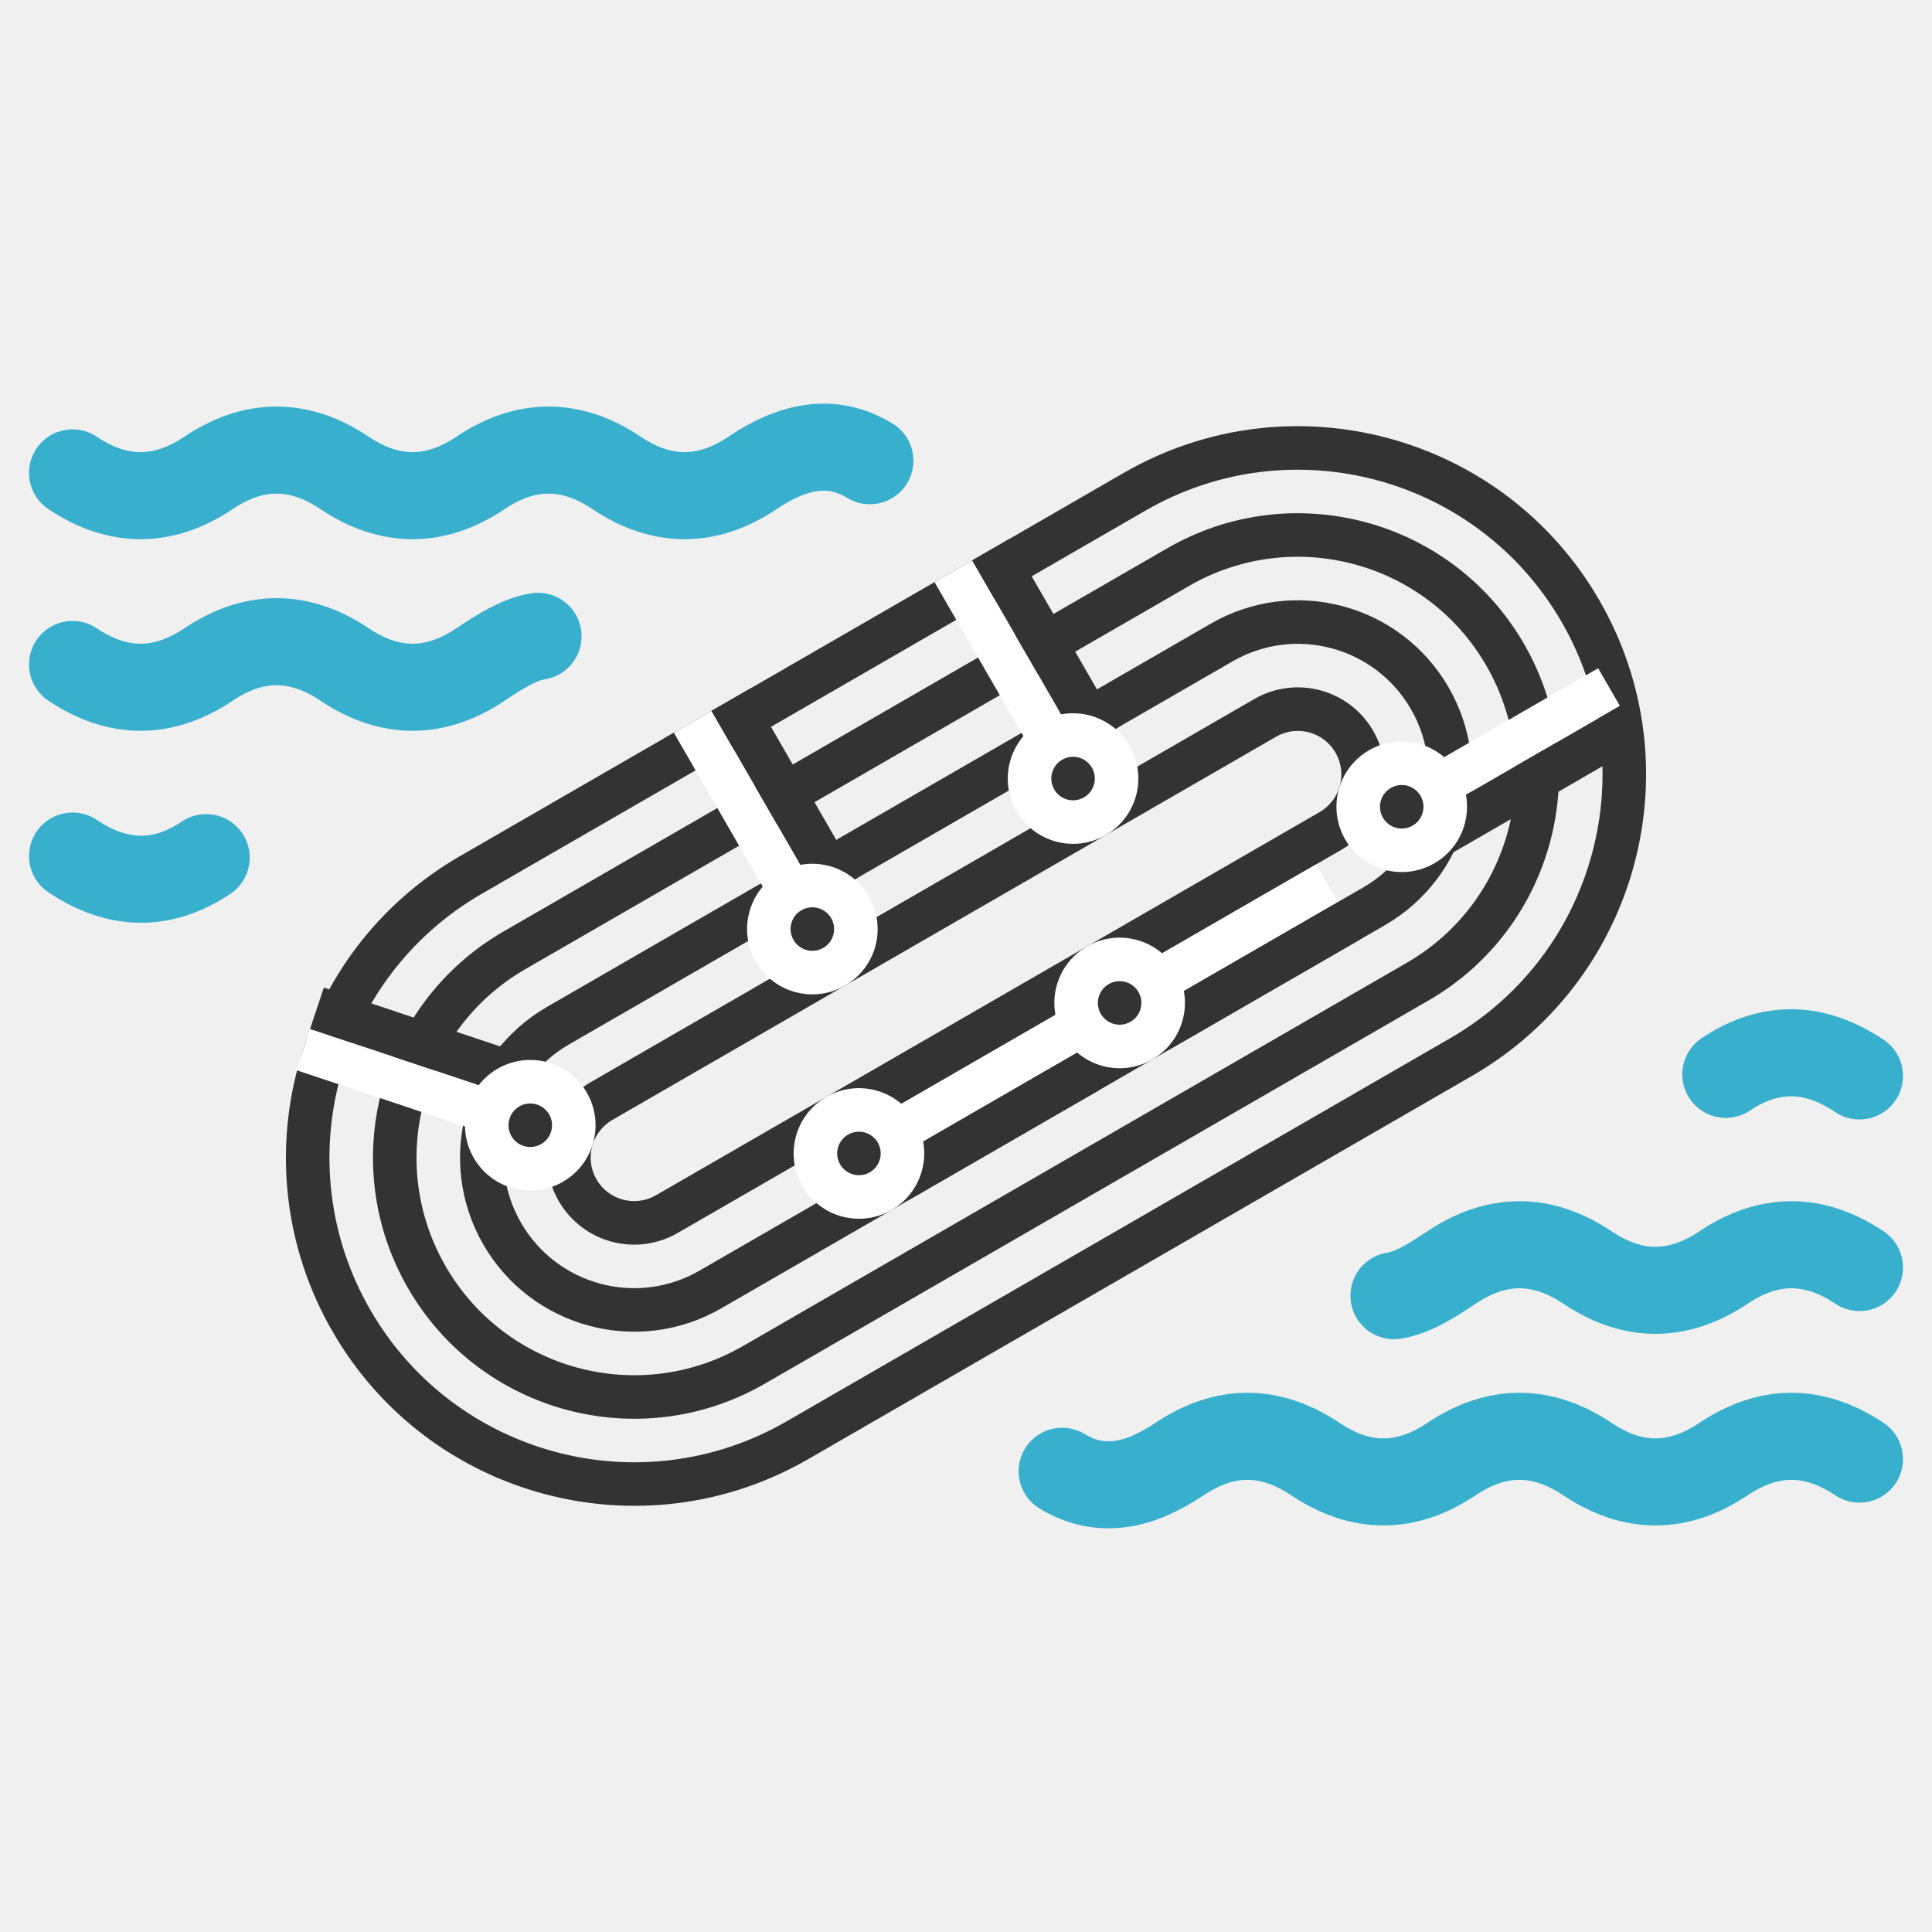
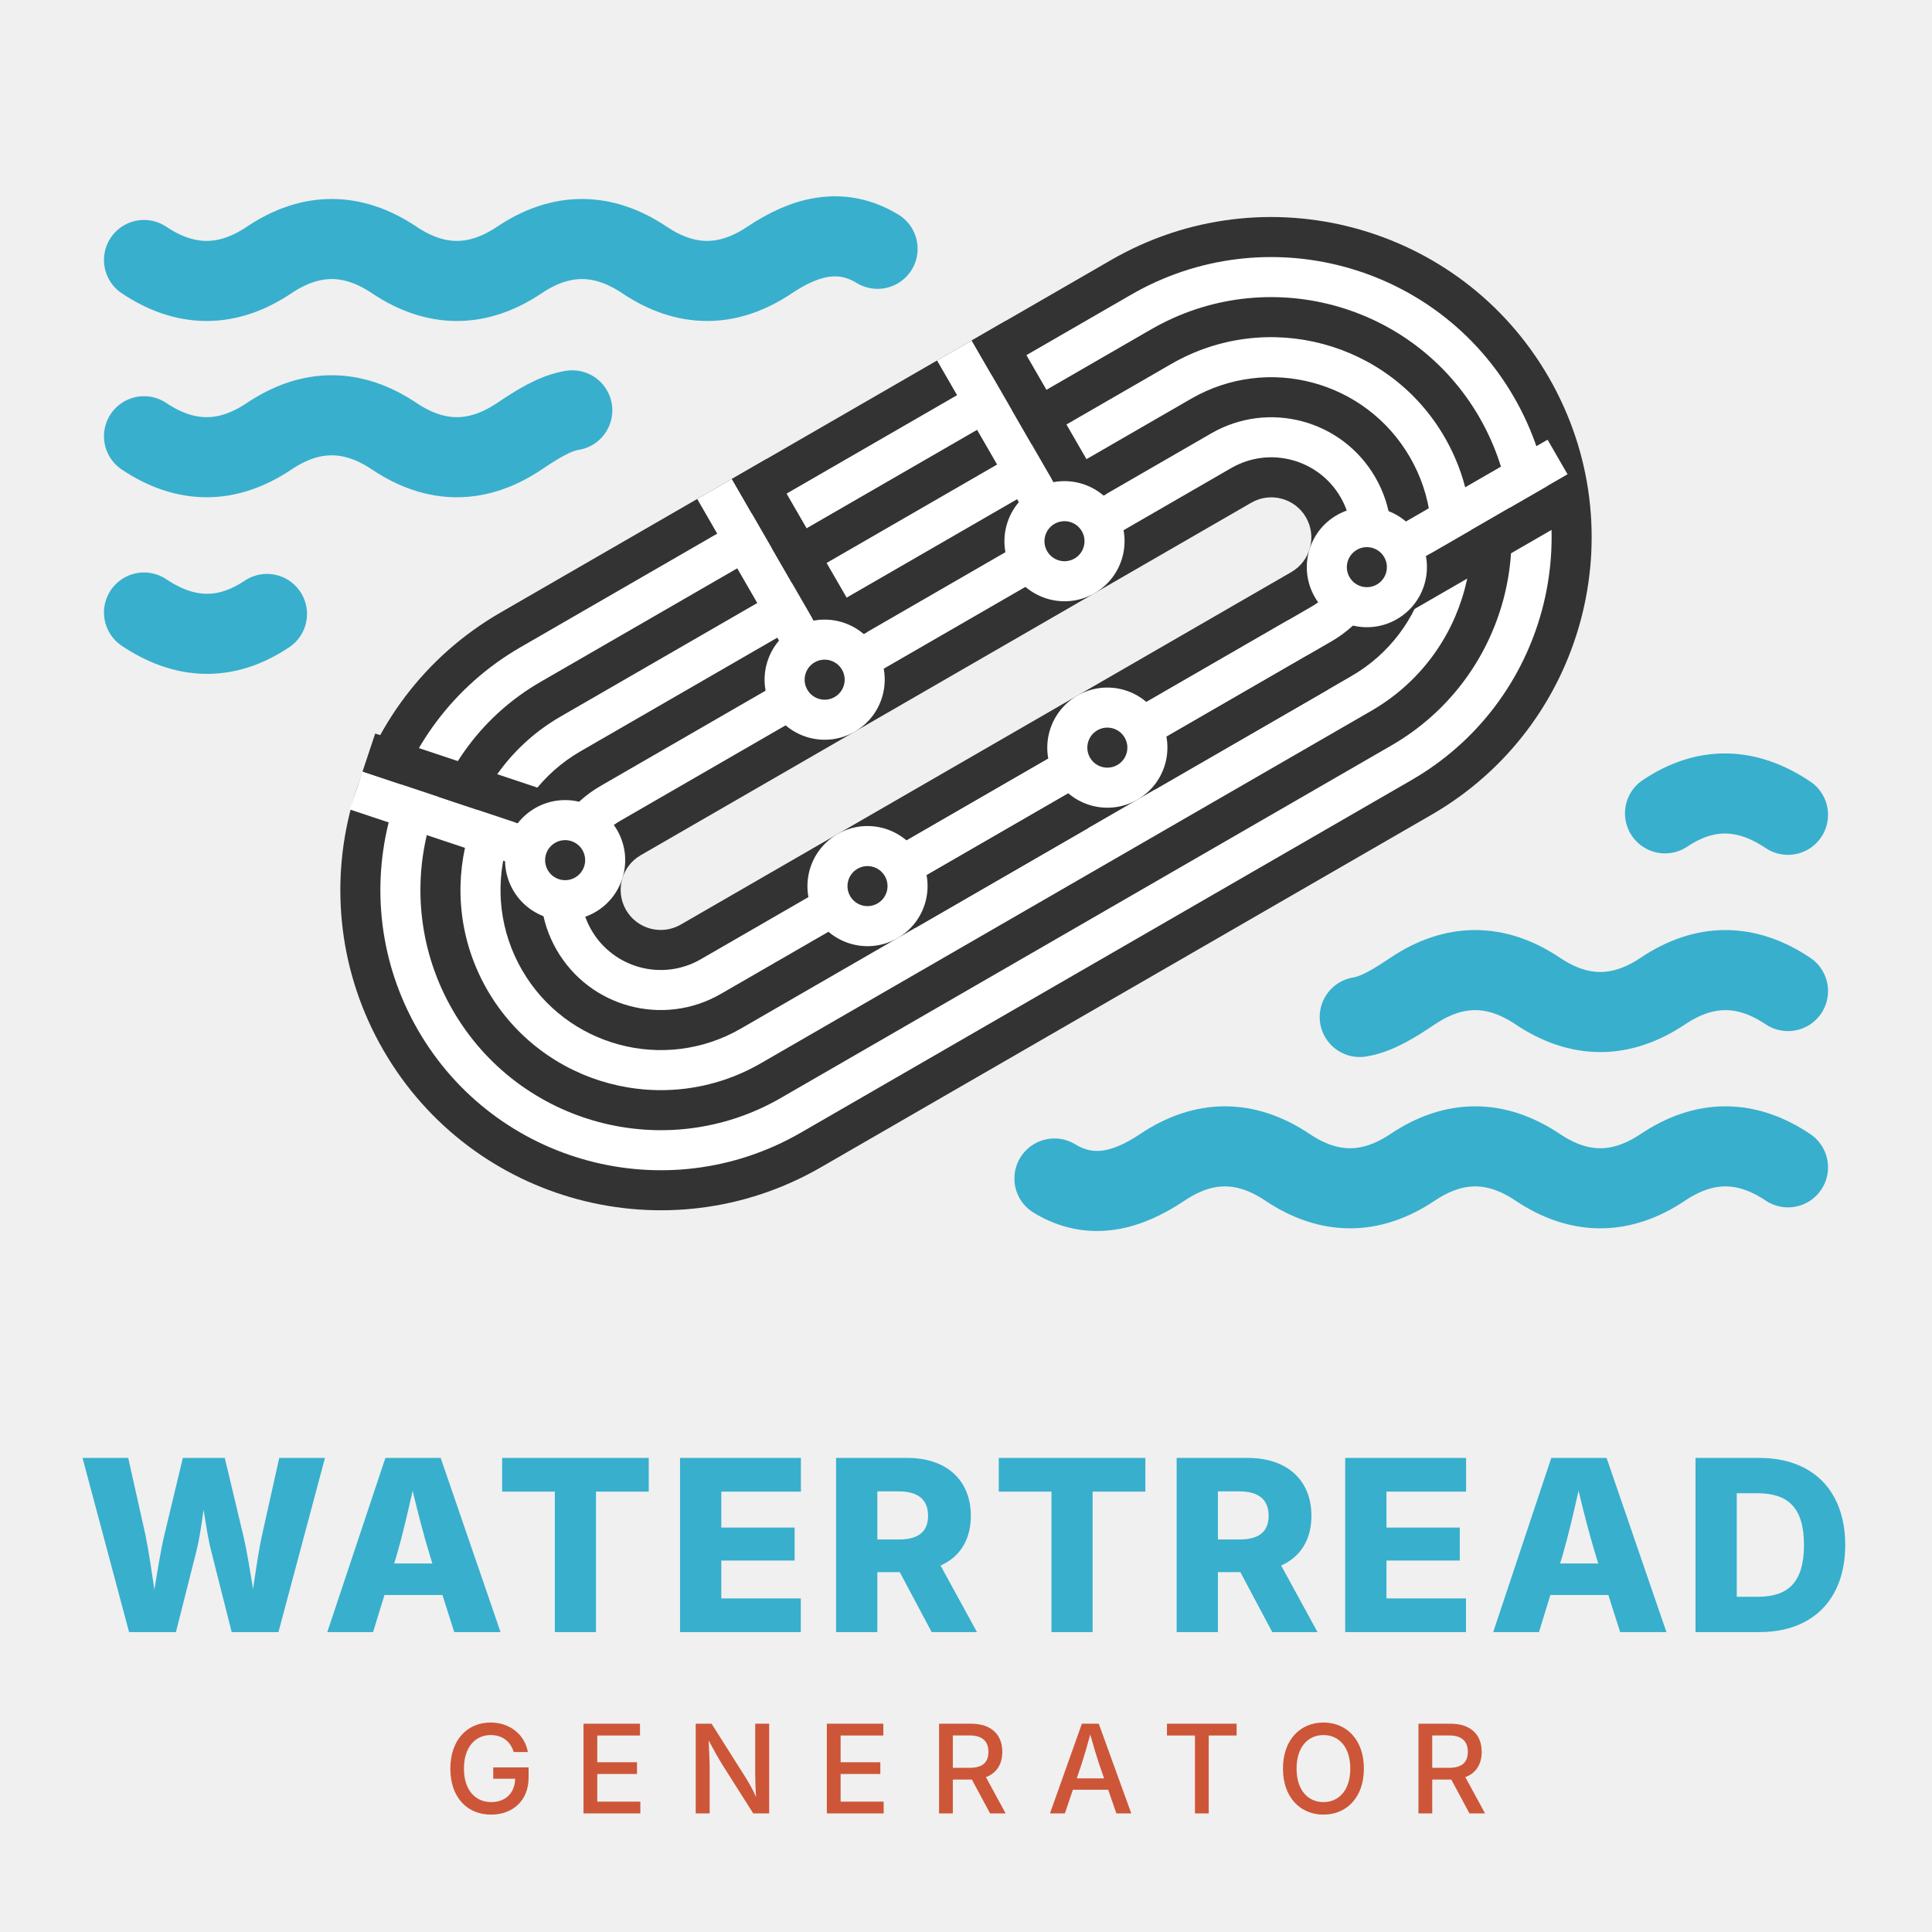
- <svg xmlns="http://www.w3.org/2000/svg" viewBox="0 0 532.694 532.694" class="w-full h-auto" shape-rendering="geometricPrecision" preserveAspectRatio="xMinYMin meet" role="button" aria-label="Play animation" style="cursor: pointer; touch-action: manipulation;">
-   <g transform="translate(0 38.67075)">
+ <svg xmlns="http://www.w3.org/2000/svg" viewBox="0 0 532.694 532.694" class="w-full h-auto" shape-rendering="geometricPrecision" preserveAspectRatio="xMinYMin meet" role="button" aria-label="Play animation">
+   <g transform="translate(0 -34) translate(266.3472 266.3472) scale(0.92) translate(-266.3472 -266.3472)">
    <g transform="translate(266.3472 227.6765) rotate(-30) translate(-233.6504 -128)">
+       <path d="M 128 32 H 339.301 A 96 96 0 0 1 435.301 128 V 128 A 96 96 0 0 1 339.301 224 H 128 A 96 96 0 0 1 32 128 V 128 A 96 96 0 0 1 128 32 Z M 128 116 H 339.301 A 12 12 0 0 1 351.301 128 V 128 A 12 12 0 0 1 339.301 140 H 128 A 12 12 0 0 1 116 128 V 128 A 12 12 0 0 1 128 116 Z" fill="white" fill-rule="evenodd" clip-rule="evenodd" />
      <path d="M 128 32 H 339.301 A 96 96 0 0 1 435.301 128 V 128 A 96 96 0 0 1 339.301 224 H 128 A 96 96 0 0 1 32 128 V 128 A 96 96 0 0 1 128 32 Z M 128 44 H 339.301 A 84 84 0 0 1 423.301 128 V 128 A 84 84 0 0 1 339.301 212 H 128 A 84 84 0 0 1 44 128 V 128 A 84 84 0 0 1 128 44 Z" fill="#333333" fill-rule="evenodd" clip-rule="evenodd" />
      <path d="M 128 56 H 339.301 A 72 72 0 0 1 411.301 128 V 128 A 72 72 0 0 1 339.301 200 H 128 A 72 72 0 0 1 56 128 V 128 A 72 72 0 0 1 128 56 Z M 128 68 H 339.301 A 60 60 0 0 1 399.301 128 V 128 A 60 60 0 0 1 339.301 188 H 128 A 60 60 0 0 1 68 128 V 128 A 60 60 0 0 1 128 68 Z" fill="#333333" fill-rule="evenodd" clip-rule="evenodd" />
      <path d="M 128 80 H 339.301 A 48 48 0 0 1 387.301 128 V 128 A 48 48 0 0 1 339.301 176 H 128 A 48 48 0 0 1 80 128 V 128 A 48 48 0 0 1 128 80 Z M 128 92 H 339.301 A 36 36 0 0 1 375.301 128 V 128 A 36 36 0 0 1 339.301 164 H 128 A 36 36 0 0 1 92 128 V 128 A 36 36 0 0 1 128 92 Z" fill="#333333" fill-rule="evenodd" clip-rule="evenodd" />
      <path d="M 128 104 H 339.301 A 24 24 0 0 1 363.301 128 V 128 A 24 24 0 0 1 339.301 152 H 128 A 24 24 0 0 1 104 128 V 128 A 24 24 0 0 1 128 104 Z M 128 116 H 339.301 A 12 12 0 0 1 351.301 128 V 128 A 12 12 0 0 1 339.301 140 H 128 A 12 12 0 0 1 116 128 V 128 A 12 12 0 0 1 128 116 Z" fill="#333333" fill-rule="evenodd" clip-rule="evenodd" />
      <g transform="translate(182.2449 158) rotate(0)">
        <rect x="1" y="-6" width="65" height="12" fill="white" />
        <rect x="6" y="6" width="60" height="12" fill="#333333" />
        <circle cx="0" cy="0" r="18" fill="white" />
        <circle cx="0" cy="0" r="6" fill="#333333" />
      </g>
      <g transform="translate(107.6535 105.9541) rotate(228.4403)">
        <rect x="1" y="-6" width="65" height="12" fill="white" />
        <rect x="6" y="6" width="60" height="12" fill="#333333" />
        <circle cx="0" cy="0" r="18" fill="white" />
        <circle cx="0" cy="0" r="6" fill="#333333" />
      </g>
      <g transform="translate(202.056 98) rotate(270)">
        <rect x="1" y="-6" width="65" height="12" fill="white" />
        <rect x="6" y="6" width="60" height="12" fill="#333333" />
        <circle cx="0" cy="0" r="18" fill="white" />
        <circle cx="0" cy="0" r="6" fill="#333333" />
      </g>
      <g transform="translate(285.056 98) rotate(270)">
        <rect x="1" y="-6" width="65" height="12" fill="white" />
        <rect x="6" y="6" width="60" height="12" fill="#333333" />
        <circle cx="0" cy="0" r="18" fill="white" />
        <circle cx="0" cy="0" r="6" fill="#333333" />
      </g>
      <g transform="translate(359.6474 150.0459) rotate(0)">
        <rect x="1" y="-6" width="65" height="12" fill="white" />
        <rect x="6" y="6" width="60" height="12" fill="#333333" />
        <circle cx="0" cy="0" r="18" fill="white" />
        <circle cx="0" cy="0" r="6" fill="#333333" />
      </g>
      <g transform="translate(265.2449 158) rotate(0)">
        <rect x="1" y="-6" width="65" height="12" fill="white" />
        <rect x="6" y="6" width="60" height="12" fill="#333333" />
        <circle cx="0" cy="0" r="18" fill="white" />
        <circle cx="0" cy="0" r="6" fill="#333333" />
      </g>
    </g>
    <g pointer-events="none">
      <path d="M 20 197.363 C 32.284 205.596 44.568 206.018 56.851 197.798" fill="none" stroke="#38afcd" stroke-width="24" stroke-linecap="round" stroke-linejoin="round" />
      <path d="M 20 144.538 C 32.5 152.916 45 152.916 57.5 144.538 C 70 136.16 82.5 136.16 95 144.538 C 107.5 152.916 120 152.916 132.5 144.538 C 137.782 140.998 143.065 137.626 148.347 136.773" fill="none" stroke="#38afcd" stroke-width="24" stroke-linecap="round" stroke-linejoin="round" />
      <path d="M 20 91.713 C 32.5 100.09 45 100.09 57.5 91.713 C 70 83.335 82.5 83.335 95 91.713 C 107.5 100.09 120 100.09 132.5 91.713 C 145 83.335 157.5 83.335 170 91.713 C 182.5 100.09 195 100.09 207.5 91.713 C 218.281 84.487 229.062 81.802 239.843 88.363" fill="none" stroke="#38afcd" stroke-width="24" stroke-linecap="round" stroke-linejoin="round" />
      <path d="M 512.694 363.64 C 500.194 355.263 487.694 355.263 475.194 363.64 C 462.694 372.018 450.194 372.018 437.694 363.64 C 425.194 355.263 412.694 355.263 400.194 363.64 C 387.694 372.018 375.194 372.018 362.694 363.64 C 350.194 355.263 337.694 355.263 325.194 363.64 C 314.413 370.866 303.632 373.551 292.851 366.99" fill="none" stroke="#38afcd" stroke-width="24" stroke-linecap="round" stroke-linejoin="round" />
      <path d="M 512.694 310.815 C 500.194 302.437 487.694 302.437 475.194 310.815 C 462.694 319.192 450.194 319.192 437.694 310.815 C 425.194 302.437 412.694 302.437 400.194 310.815 C 394.912 314.355 389.63 317.727 384.347 318.58" fill="none" stroke="#38afcd" stroke-width="24" stroke-linecap="round" stroke-linejoin="round" />
      <path d="M 512.694 257.99 C 500.411 249.757 488.127 249.335 475.843 257.555" fill="none" stroke="#38afcd" stroke-width="24" stroke-linecap="round" stroke-linejoin="round" />
    </g>
  </g>
+   <text x="266.347" y="450" text-anchor="middle" font-family="Inter, system-ui, -apple-system, Segoe UI, Roboto, Arial, sans-serif" font-size="66" font-weight="800" letter-spacing="0.042em" fill="#38afcd">WATERTREAD</text>
+   <text x="266.347" y="500" text-anchor="middle" font-family="Inter, system-ui, -apple-system, Segoe UI, Roboto, Arial, sans-serif" font-size="34" font-weight="500" letter-spacing="0.307em" fill="#cd5638">GENERATOR</text>
</svg>
